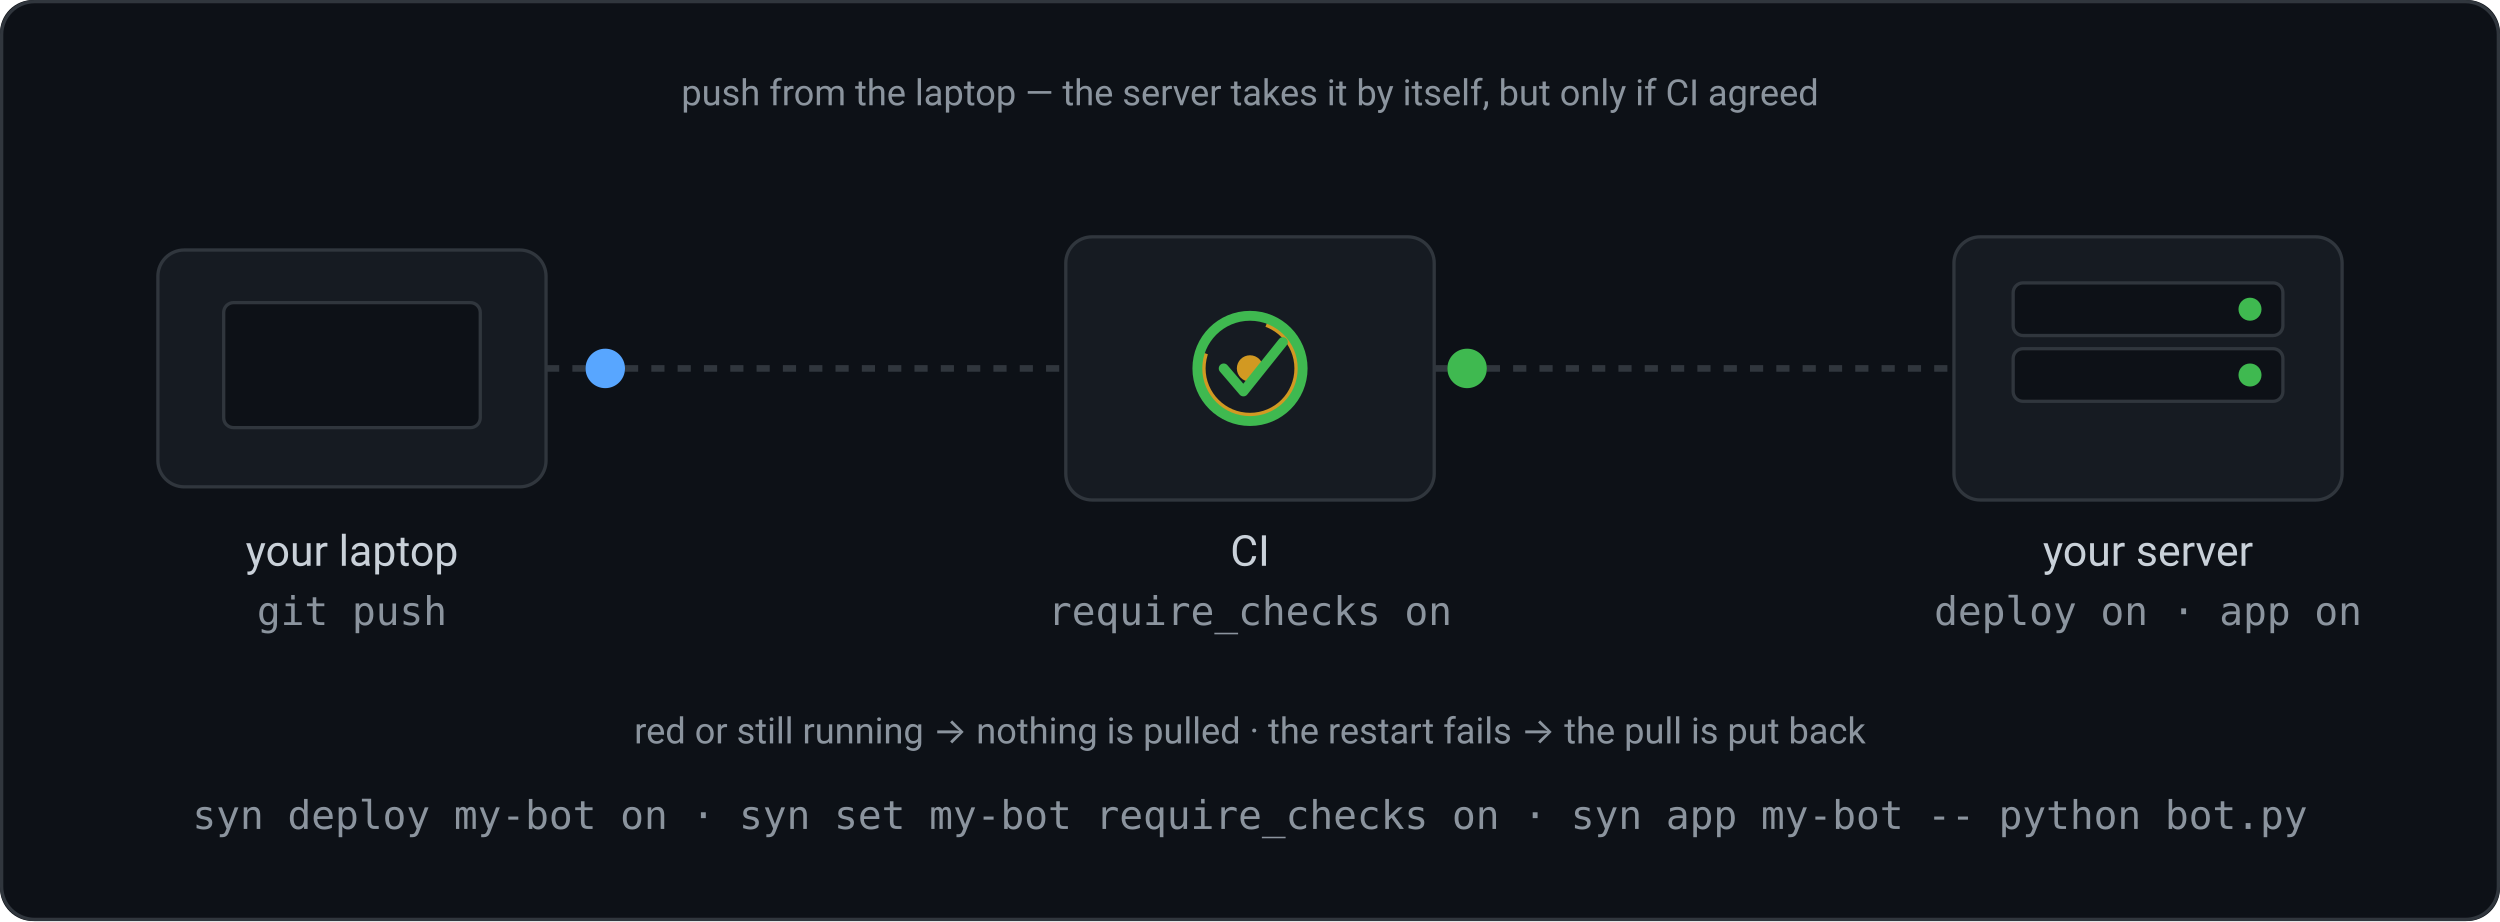
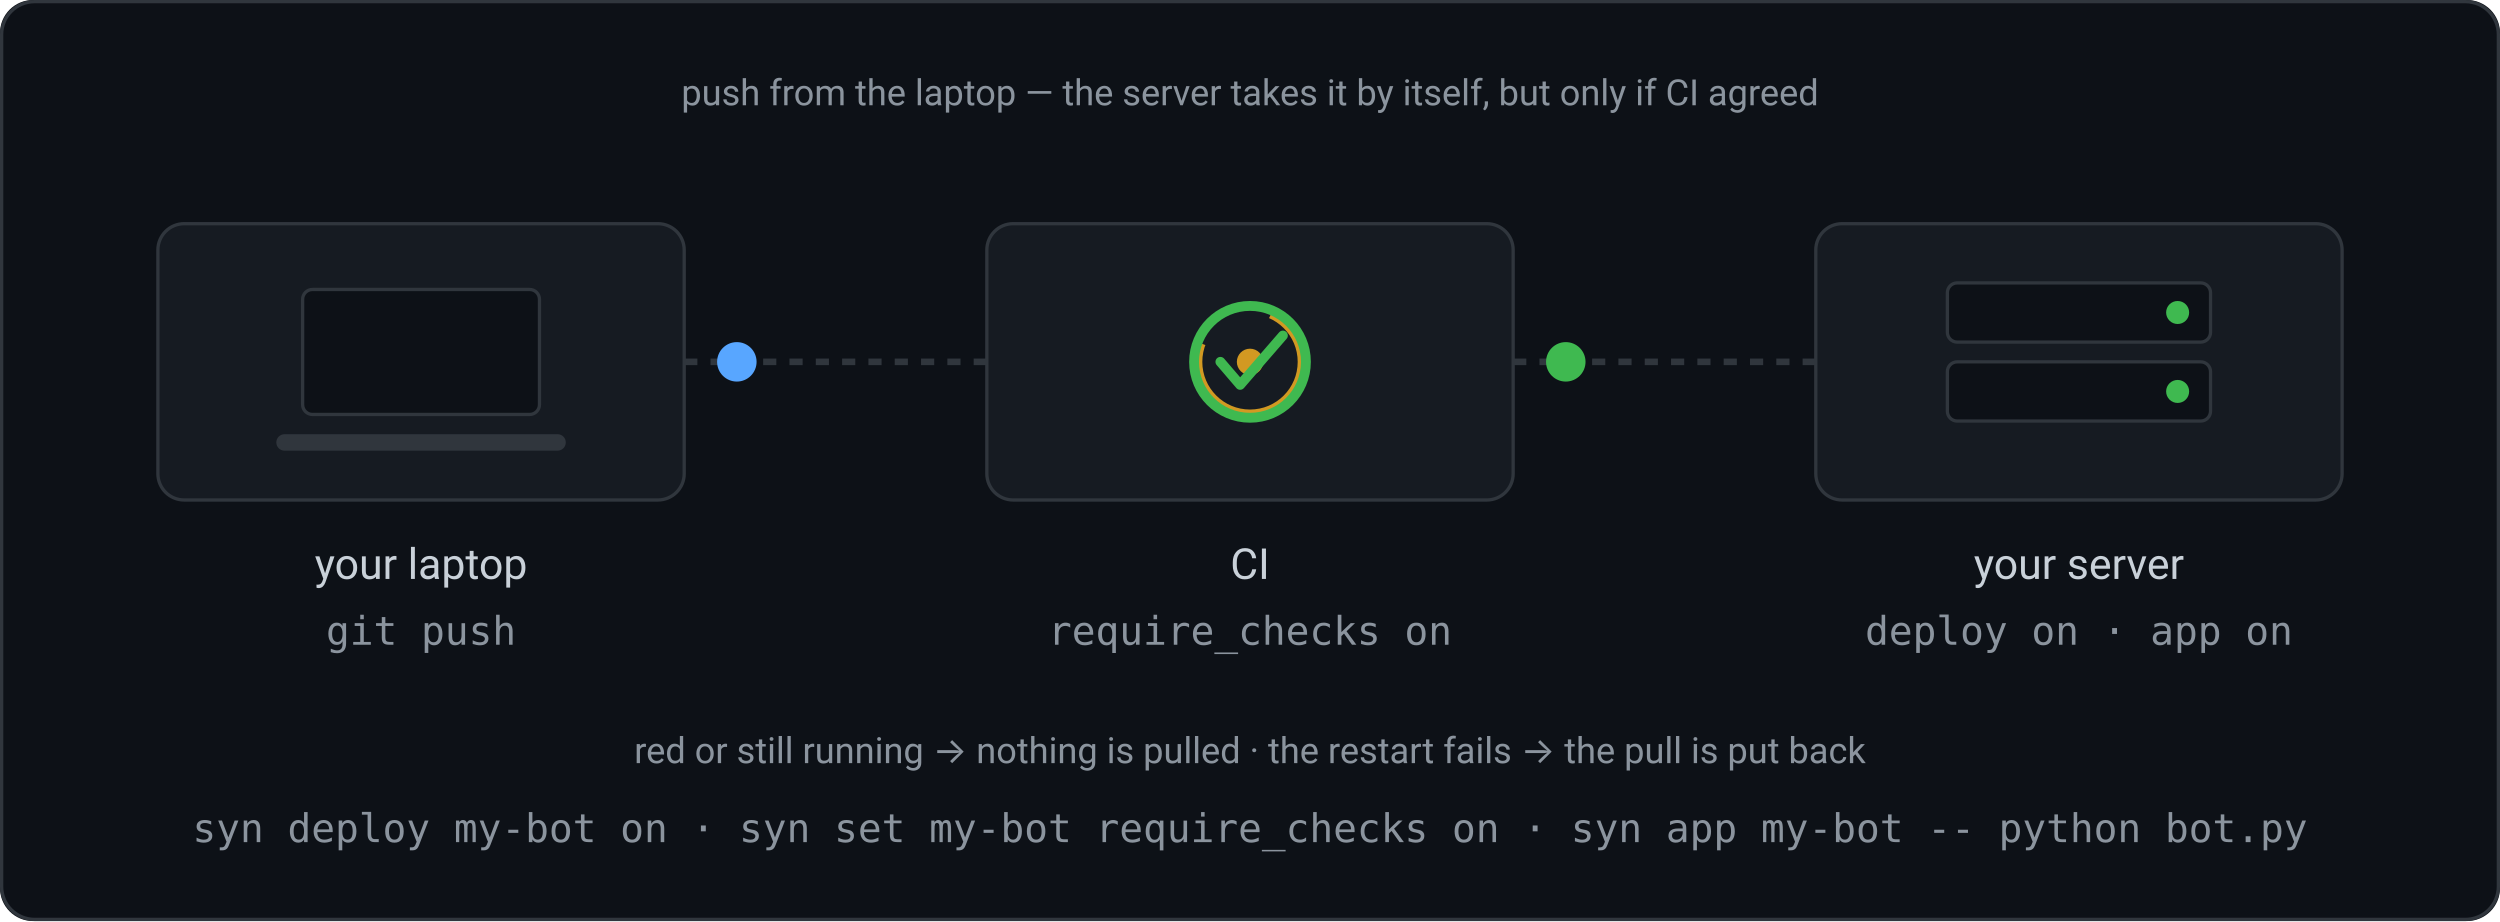
<svg xmlns="http://www.w3.org/2000/svg" viewBox="0 0 760 280" width="760" height="280" font-family="ui-sans-serif, system-ui, -apple-system, 'Segoe UI', Roboto, sans-serif" role="img" aria-label="Push from the laptop, CI goes green, the server pulls within the minute and restarts the bot">
  <style>
    .card  { fill: #0d1117 }
    .edge  { fill: none; stroke: #30363d; stroke-width: 1 }
    .box   { fill: #161b22; stroke: #30363d; stroke-width: 1 }
    .label { font-size: 13px; fill: #c9d1d9 }
    .sub   { font-size: 11px; fill: #8b949e }
-     .mono  { font-family: ui-monospace, Consolas, monospace; font-size: 12px }
+     .mono  { font-family: ui-monospace, Consolas, monospace; font-size: 12px; fill: #8b949e }
    .wire  { fill: none; stroke: #30363d; stroke-width: 2; stroke-dasharray: 4 4 }

-     /* The whole promise of the deploy story in one loop: you push, CI
-        decides, and only then does the server move. The gate is the point -
-        nothing reaches the server until the tick turns green. */
+     /* The gate is the point: nothing reaches the server until the tick
+        turns green. So the dot waits, the ring spins, and only then moves. */
    .push  { animation: p1 10s ease-in-out infinite }
-     .spin  { animation: sp 10s linear infinite; transform-origin: 380px 112px }
+     .spin  { animation: sp 10s linear infinite; transform-origin: 380px 110px }
    .amber { animation: am 10s ease-in-out infinite }
    .green { animation: gr 10s ease-in-out infinite }
    .pull  { animation: p2 10s ease-in-out infinite }
    .boot  { animation: bo 10s ease-in-out infinite }

-     @keyframes p1 { 0%,3%{transform:translateX(0);opacity:0} 5%{opacity:1} 20%{transform:translateX(212px);opacity:1} 24%,100%{transform:translateX(212px);opacity:0} }
+     @keyframes p1 { 0%,3%{transform:translateX(0);opacity:0} 5%{opacity:1} 20%{transform:translateX(84px);opacity:1} 24%,100%{transform:translateX(84px);opacity:0} }
    @keyframes sp { 0%,22%{transform:rotate(0);opacity:0} 24%{opacity:1} 44%{transform:rotate(540deg);opacity:1} 46%,100%{opacity:0} }
    @keyframes am { 0%,22%{opacity:0} 26%,44%{opacity:1} 46%,100%{opacity:0} }
    @keyframes gr { 0%,45%{opacity:0} 48%,100%{opacity:1} }
-     @keyframes p2 { 0%,50%{transform:translateX(0);opacity:0} 53%{opacity:1} 70%{transform:translateX(212px);opacity:1} 74%,100%{transform:translateX(212px);opacity:0} }
+     @keyframes p2 { 0%,50%{transform:translateX(0);opacity:0} 53%{opacity:1} 70%{transform:translateX(84px);opacity:1} 74%,100%{transform:translateX(84px);opacity:0} }
    @keyframes bo { 0%,74%{opacity:.25} 80%{opacity:1} 88%{opacity:.5} 94%,100%{opacity:1} }

    @media (prefers-reduced-motion: reduce) {
      .push,.spin,.amber,.pull { animation: none; opacity: 0 }
      .green,.boot { animation: none; opacity: 1 }
    }
  </style>
  <rect class="card" width="760" height="280" rx="10" />
  <rect class="edge" x="0.5" y="0.5" width="759" height="279" rx="10" />
  <text class="sub" x="380" y="32" text-anchor="middle">push from the laptop — the server takes it by itself, but only if CI agreed</text>
-   <line class="wire" x1="166" y1="112" x2="332" y2="112" />
-   <line class="wire" x1="428" y1="112" x2="594" y2="112" />
-   <rect class="box" x="48" y="76" width="118" height="72" rx="8" />
-   <rect x="68" y="92" width="78" height="38" rx="3" fill="#0d1117" stroke="#30363d" />
-   <text class="label" x="107" y="172" text-anchor="middle">your laptop</text>
-   <text class="mono sub" x="107" y="190" text-anchor="middle">git push</text>
-   <rect class="box" x="324" y="72" width="112" height="80" rx="8" />
+   <line class="wire" x1="208" y1="110" x2="300" y2="110" />
+   <line class="wire" x1="460" y1="110" x2="552" y2="110" />
+   <rect class="box" x="48" y="68" width="160" height="84" rx="8" />
+   <rect x="92" y="88" width="72" height="38" rx="3" fill="#0d1117" stroke="#30363d" />
+   <rect x="84" y="132" width="88" height="5" rx="2.5" fill="#30363d" />
+   <text class="label" x="128" y="176" text-anchor="middle">your laptop</text>
+   <text class="mono" x="128" y="196" text-anchor="middle">git push</text>
+   <rect class="box" x="300" y="68" width="160" height="84" rx="8" />
  <g class="spin">
-     <circle cx="380" cy="112" r="15" fill="none" stroke="#d29922" stroke-width="3" stroke-dasharray="52 24" />
+     <circle cx="380" cy="110" r="16" fill="none" stroke="#d29922" stroke-width="3" stroke-dasharray="56 26" />
  </g>
-   <circle class="amber" cx="380" cy="112" r="4" fill="#d29922" />
+   <circle class="amber" cx="380" cy="110" r="4" fill="#d29922" />
  <g class="green">
-     <circle cx="380" cy="112" r="16" fill="none" stroke="#3fb950" stroke-width="3" />
-     <path d="M 372 112 l 6 7 l 12 -15" fill="none" stroke="#3fb950" stroke-width="3" stroke-linecap="round" stroke-linejoin="round" />
+     <circle cx="380" cy="110" r="17" fill="none" stroke="#3fb950" stroke-width="3" />
+     <path d="M 371 110 l 6 7 l 13 -15" fill="none" stroke="#3fb950" stroke-width="3" stroke-linecap="round" stroke-linejoin="round" />
  </g>
-   <text class="label" x="380" y="172" text-anchor="middle">CI</text>
-   <text class="mono sub" x="380" y="190" text-anchor="middle">require_checks on</text>
-   <rect class="box" x="594" y="72" width="118" height="80" rx="8" />
-   <rect x="612" y="86" width="82" height="16" rx="3" fill="#0d1117" stroke="#30363d" />
-   <rect x="612" y="106" width="82" height="16" rx="3" fill="#0d1117" stroke="#30363d" />
-   <circle class="boot" cx="684" cy="94" r="3.5" fill="#3fb950" />
-   <circle class="boot" cx="684" cy="114" r="3.5" fill="#3fb950" />
-   <text class="label" x="653" y="172" text-anchor="middle">your server</text>
-   <text class="mono sub" x="653" y="190" text-anchor="middle">deploy on · app on</text>
-   <circle class="push" cx="184" cy="112" r="6" fill="#58a6ff" />
-   <circle class="pull" cx="446" cy="112" r="6" fill="#3fb950" />
-   <text class="sub" x="380" y="226" text-anchor="middle">red or still running → nothing is pulled · the restart fails → the pull is put back</text>
-   <text x="380" y="252" text-anchor="middle" class="mono" fill="#8b949e">syn deploy my-bot on · syn set my-bot require_checks on · syn app my-bot -- python bot.py</text>
+   <text class="label" x="380" y="176" text-anchor="middle">CI</text>
+   <text class="mono" x="380" y="196" text-anchor="middle">require_checks on</text>
+   <rect class="box" x="552" y="68" width="160" height="84" rx="8" />
+   <rect x="592" y="86" width="80" height="18" rx="3" fill="#0d1117" stroke="#30363d" />
+   <rect x="592" y="110" width="80" height="18" rx="3" fill="#0d1117" stroke="#30363d" />
+   <circle class="boot" cx="662" cy="95" r="3.5" fill="#3fb950" />
+   <circle class="boot" cx="662" cy="119" r="3.5" fill="#3fb950" />
+   <text class="label" x="632" y="176" text-anchor="middle">your server</text>
+   <text class="mono" x="632" y="196" text-anchor="middle">deploy on · app on</text>
+   <circle class="push" cx="224" cy="110" r="6" fill="#58a6ff" />
+   <circle class="pull" cx="476" cy="110" r="6" fill="#3fb950" />
+   <text class="sub" x="380" y="232" text-anchor="middle">red or still running → nothing is pulled · the restart fails → the pull is put back</text>
+   <text class="mono" x="380" y="256" text-anchor="middle">syn deploy my-bot on · syn set my-bot require_checks on · syn app my-bot -- python bot.py</text>
</svg>
